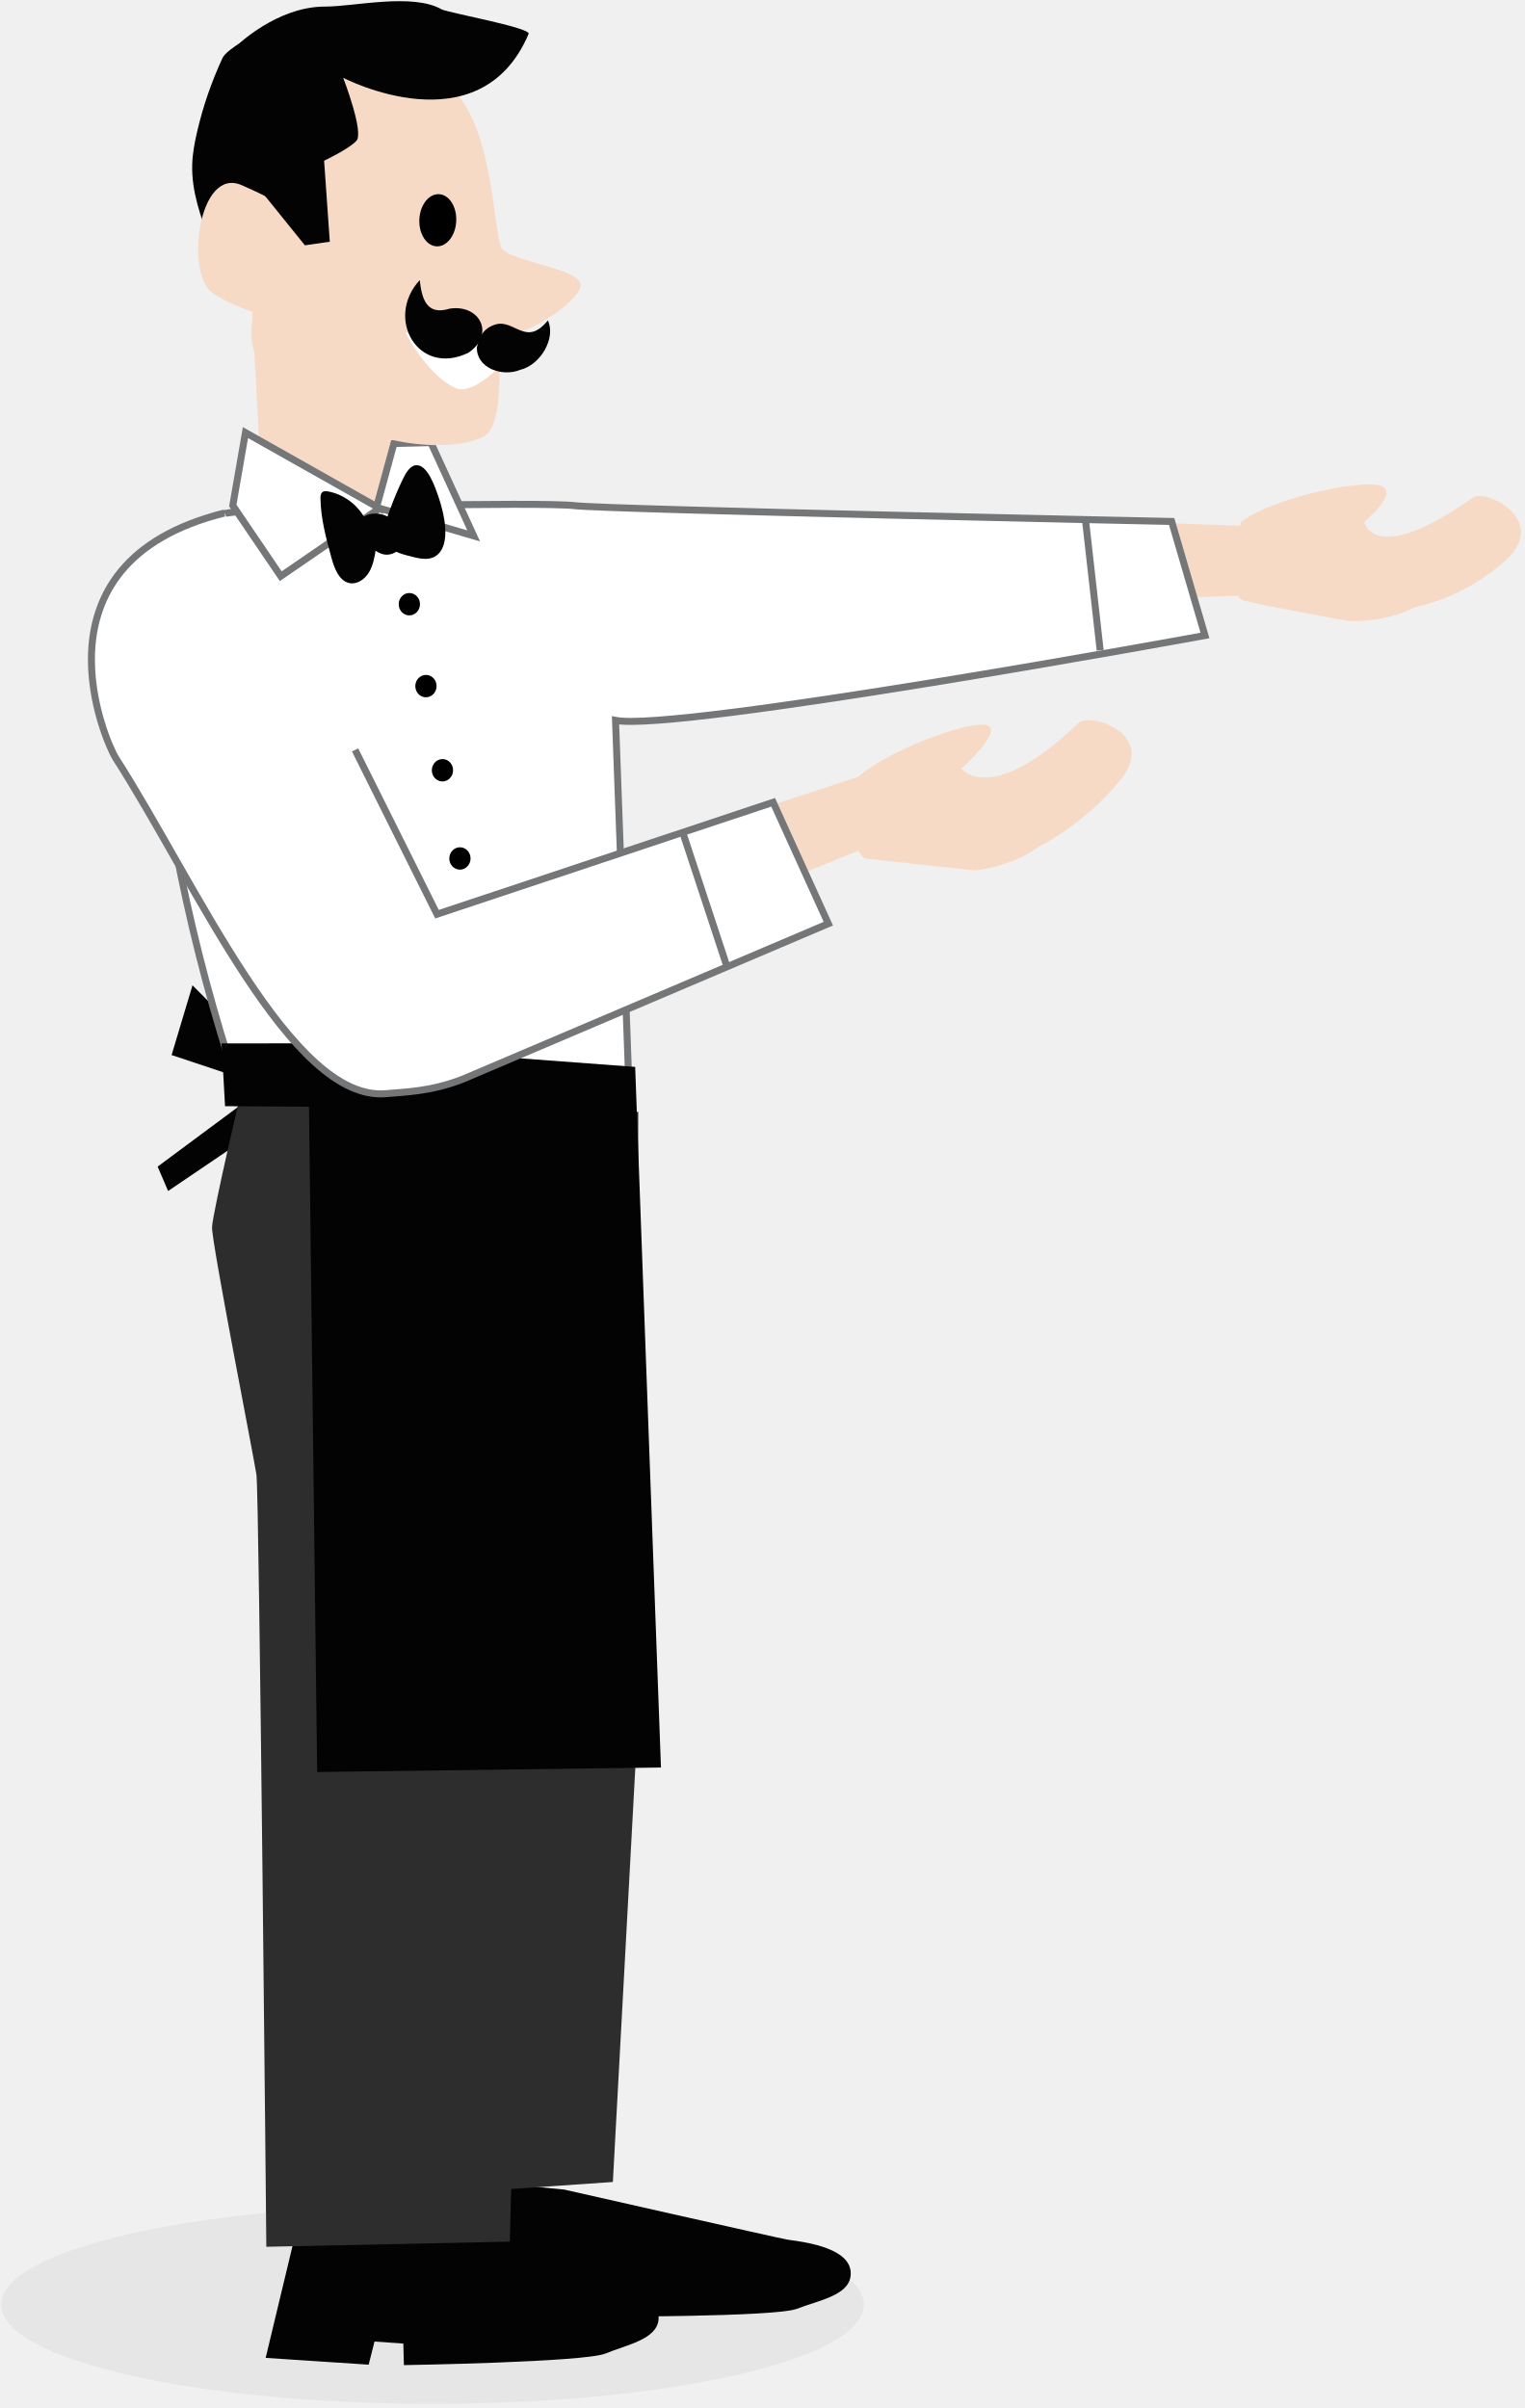
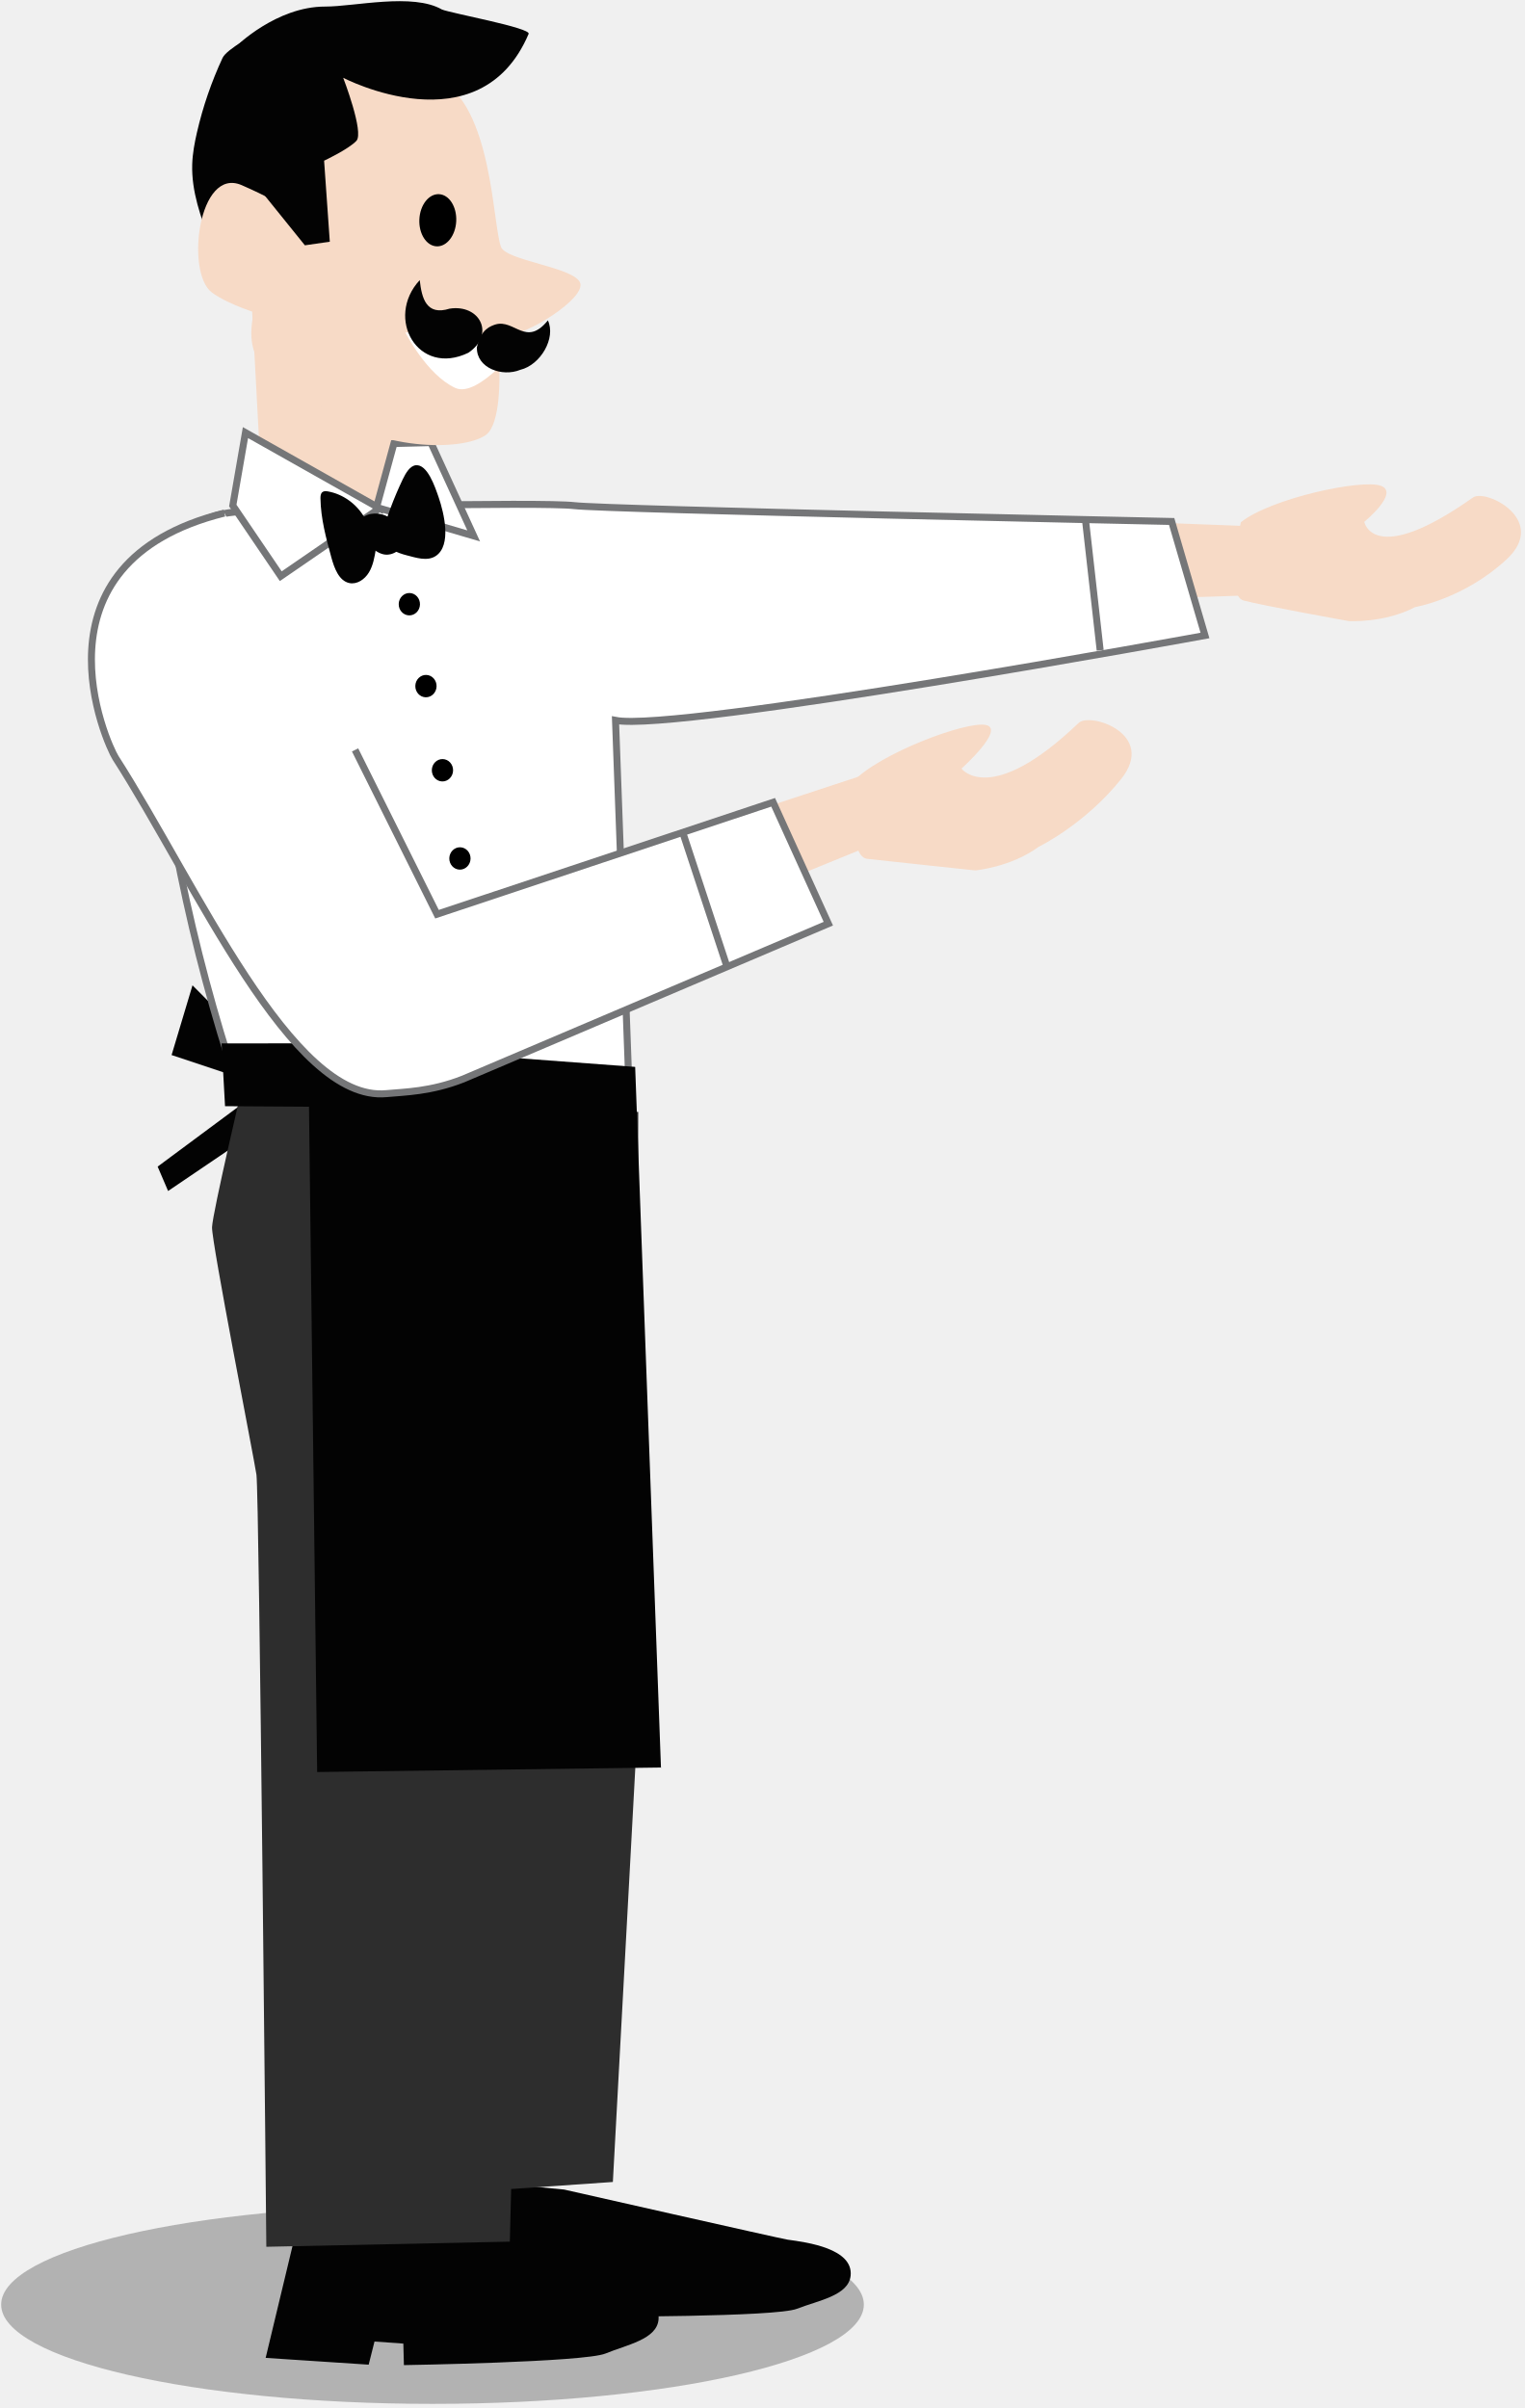
- <svg xmlns="http://www.w3.org/2000/svg" width="100%" height="100%" viewBox="0 0 436 689" version="1.1" xml:space="preserve" style="fill-rule:evenodd;clip-rule:evenodd;stroke-miterlimit:10;">
-   <g>
-     <ellipse cx="123.73" cy="659.41" rx="123.4" ry="28.41" style="fill:#e6e6e6;" />
-     <g>
-       <path d="M73.59,300.54l-18.52,-18.61l-5.98,19.95l26.93,8.98l-2.43,-10.32Z" style="fill:#030303;fill-rule:nonzero;" />
-       <path d="M76.02,310.86l-30.92,22.94l2.99,6.98l30.92,-20.95l-2.99,-8.97Z" style="fill:#030303;fill-rule:nonzero;" />
-     </g>
-     <path d="M140.01,624.45l-10.42,31.63l30.6,6.48l1.79,-6.59l8.24,0.74l0.05,6.16c0,-0 51.65,0.13 57.73,-2.26c6.08,-2.39 14.77,-3.75 15.35,-9.47c0.79,-7.78 -12.52,-9.56 -18.06,-10.31c-1.69,-0.23 -63.89,-14.33 -63.89,-14.33l-21.39,-2.05Z" style="fill:#030303;fill-rule:nonzero;" />
-     <g>
-       <path d="M84.59,638.87l-8.59,35.79l29.47,1.94l1.67,-6.62l8.25,0.59l0.16,6.16c0,0 51.64,-0.83 57.68,-3.32c6.04,-2.5 14.7,-4.03 15.17,-9.75c0.64,-7.79 -12.7,-9.33 -18.25,-9.97c-1.69,-0.2 -64.14,-13.14 -64.14,-13.14l-21.42,-1.68Z" style="fill:#030303;fill-rule:nonzero;" />
-       <path d="M84.59,638.87l6.13,-23.8l31.31,0.75l22.03,41.58l-59.47,-18.53Z" style="fill:#030303;fill-rule:nonzero;" />
-     </g>
-     <path d="M328.87,149.47l32.04,1.22l1.83,19.49l-35.44,1.15l1.57,-21.86Z" style="fill:#f7dac6;fill-rule:nonzero;" />
-     <path d="M354.98,149.44c8.6,-6.88 34.71,-12.46 40.09,-10.43c5.38,2.02 -4.78,10.3 -4.78,10.3c0,0 2.51,13.24 31.09,-6.95c3.71,-2.62 21.78,6.47 9.57,17.75c-12.21,11.27 -26.09,13.59 -26.09,13.59c-8.79,4.62 -18.98,4.01 -18.98,4.01c0,0 -24.65,-4.41 -30.12,-5.89c-5.47,-1.5 -0.78,-22.38 -0.78,-22.38Z" style="fill:#f7dac6;fill-rule:nonzero;" />
-     <path d="M127.18,88.25l-2.51,12.94c0,0 4.89,0.89 3.92,5.93c-0.98,5.03 -4.45,6.63 -6.9,6.19c-2.45,-0.44 -12.96,39.55 -12.96,39.55l-33.64,-8.64l-3.56,-66.47l55.65,10.5Z" style="fill:#f7dac6;fill-rule:nonzero;" />
-     <path d="M70.12,317.25c1.17,2.32 109.63,-11.26 109.63,-11.26l-3.66,-99.87c17.65,3.43 168.63,-24.29 168.63,-24.29l-9.53,-32.62c0,0 -161.57,-3.42 -170.87,-4.53c-9.3,-1.11 -87.32,0.45 -95.44,1.65c-2.17,0.32 -7.1,0.32 -12.1,3.35c-11.4,6.91 -13.74,22.73 -14.33,31.3c0.25,3.81 0.54,7.64 0.87,11.5c3.96,45.29 13.73,86.97 26.8,124.77Z" style="fill:#fff;fill-rule:nonzero;stroke:#757678;stroke-width:2px;" />
-     <path d="M109.95,146.2l-39.73,-22.42l-3.62,20.87l13.72,20.22l28.29,-19.44l26.9,7.91l-12.24,-26.7l-10.58,0.27l-6.04,22.13" style="fill:#fff;fill-rule:nonzero;stroke:#757678;stroke-width:2px;" />
-     <g>
-       <path d="M118.94,133.12c-1.67,0.19 -2.86,2.21 -3.75,4.08c-2.56,5.36 -4.67,11.05 -6.3,16.95c1.86,2.86 4.74,4.06 7.53,4.76c2.47,0.62 5.77,1.79 8.21,0.2c4.67,-3.04 2.36,-12.41 0.88,-16.75c-1.07,-3.13 -3.26,-9.61 -6.57,-9.24Z" style="fill:#030303;fill-rule:nonzero;" />
-       <path d="M113.53,155.68c1.12,-2.11 0.54,-4.97 -1.07,-6.67c-1.61,-1.7 -4.05,-2.32 -6.3,-1.97c-1.47,0.23 -3.11,1.11 -3.32,2.69c-0.11,0.84 0.21,1.66 0.55,2.42c1.31,2.89 3.34,5.74 6.27,6.45c2.93,0.71 6.53,-2.01 5.84,-5.13" style="fill:#030303;fill-rule:nonzero;" />
-       <path d="M104.32,148.16c-2.28,-3.98 -6.23,-6.81 -10.54,-7.56c-0.54,-0.09 -1.16,-0.14 -1.59,0.24c-0.47,0.41 -0.52,1.15 -0.51,1.79c0.09,5.76 1.61,11.36 3.12,16.89c0.84,3.08 2.18,6.68 5.13,7.31c2.18,0.47 4.4,-1.03 5.61,-3.04c1.21,-2 1.62,-4.42 2,-6.76c0.48,-2.85 -1.81,-6.4 -3.22,-8.87Z" style="fill:#030303;fill-rule:nonzero;" />
-     </g>
-     <path d="M215.54,232.11l30.46,-10.02l8.51,17.64l-32.83,13.41l-6.14,-21.03Z" style="fill:#f7dac6;fill-rule:nonzero;" />
-     <path d="M243.97,223.72c7.48,-8.08 32.48,-17.48 38.09,-16.28c5.62,1.2 -7,12.48 -7,12.48c0,-0 8.26,11.13 33.52,-13.07c3.28,-3.14 22.5,3.16 12.1,16.13c-10.4,12.96 -23.49,19.29 -23.49,19.29c-8.01,5.88 -18.18,6.78 -18.18,6.78c0,-0 -25.33,-2.67 -30.96,-3.32c-5.61,-0.66 -4.08,-22.01 -4.08,-22.01Z" style="fill:#f7dac6;fill-rule:nonzero;" />
-     <path d="M69.61,309.64c0,-0 -8.79,37.29 -8.95,41.5c-0.15,4.21 11.89,65.48 12.7,70.78c0.81,5.3 2.83,220.95 2.83,220.95l69.66,-1.47l1.66,-65.18l-30.05,52.11l57.87,-4l6.9,-127.33l0.36,-178.84l-112.98,-8.52Z" style="fill:#2d2d2d;fill-rule:nonzero;" />
-     <g>
-       <path d="M88.17,298.3l2.56,208.73l98.36,-1.3l-7.38,-200.46l-93.54,-6.97Z" style="fill:#030303;fill-rule:nonzero;" />
-       <path d="M101.49,316.75l-37.11,-0.24l-0.99,-17.96l36.38,-0.03l1.72,18.23Z" style="fill:#030303;fill-rule:nonzero;" />
-     </g>
-     <path d="M64.19,146.81c-57.23,14.23 -33.58,66.21 -31.13,70.03c23.06,35.92 50.28,98.67 77.5,96.08c5.17,-0.49 12.63,-0.53 21.95,-4.19c34.82,-14.81 69.64,-29.63 104.46,-44.44l-15.79,-34.73l-96.16,32.02l-23.44,-47.01" style="fill:#fff;fill-rule:nonzero;stroke:#757678;stroke-width:2px;" />
-     <path d="M75.79,8.73c-2.6,0.7 -10.94,5.32 -12.12,7.84c-3.17,6.82 -5.63,13.98 -7.32,21.3c-0.69,3.01 -1.26,6.05 -1.36,9.12c-0.25,7.8 2.48,15.22 5.18,22.39c0.69,1.84 1.42,3.74 2.77,5.13c2.2,2.26 5.61,2.7 8.76,2.71c0.53,0 1.08,-0.01 1.57,-0.22c0.74,-0.32 1.27,-1.03 1.68,-1.75c2.95,-5.18 7.77,-13.06 6.6,-18.82c-1.18,-5.82 -2.61,-12.77 -3.79,-18.59c-1.38,-6.8 -0.56,-10.25 -2.23,-16.96c-0.9,-3.63 -2.91,-10.17 0.26,-12.15Z" style="fill:#030303;fill-rule:nonzero;" />
-     <path d="M125.48,22.5c15.39,8.15 15.37,41.27 17.83,48.12c1.43,3.96 20.51,5.76 22.6,10.16c2.09,4.4 -15.42,15.34 -21.21,15.19c-0.86,-0.02 -1.83,10.8 -1.83,10.8c0,-0 0.49,14.51 -3.84,17.66c-6.59,4.78 -31.36,4.66 -46.51,-7.64c-10.72,-8.71 -23.01,-9.33 -20.22,-25.87c2.79,-16.54 2.51,-0.9 2.51,-0.9c0,0 -9.26,-2.68 -14.18,-6.32c-7.61,-5.62 -3.9,-36.16 8.54,-30.71c7.76,3.4 9.83,4.91 9.83,4.91c0,-0 -7.76,-26.87 -5.06,-36.73c2.72,-9.86 47.23,-0.95 51.54,1.33Z" style="fill:#f7dac6;fill-rule:nonzero;" />
-     <path d="M93.01,1.88c8.46,0.01 25.05,-3.98 33.42,0.84c2.56,1.06 25.53,5.26 24.8,6.97c-14.01,32.96 -53.05,12.57 -53.05,12.57c0,0 6.04,15.63 3.78,18.04c-2.26,2.41 -9.24,5.68 -9.24,5.68l1.63,23.18l-7.13,1.03l-13.14,-16.29l-6.6,-40.58c0,0.01 11.54,-11.46 25.53,-11.44Z" style="fill:#030303;fill-rule:nonzero;" />
-     <path d="M130.23,110.99c6.69,3.11 19.28,-13.3 19.28,-13.3l-33.53,-2.58c0,0 6.03,12.06 14.25,15.88Z" style="fill:#fff;fill-rule:nonzero;" />
-     <g>
-       <path d="M148.83,105.82c-5.12,2.11 -12.57,-0.47 -12.4,-6.45c1.1,-5.25 4.02,-6.08 5.31,-6.53c5.47,-1.59 8.76,6.58 15,-1.17c2.37,5.06 -2.1,12.76 -7.91,14.15Z" style="fill:#030303;fill-rule:nonzero;" />
-       <path d="M133.99,100.94c-14.39,6.95 -23.99,-9.89 -13.91,-20.8c0.57,5.24 1.91,10.25 8.52,8.18c8.65,-1.37 13.18,7.34 5.39,12.62Z" style="fill:#030303;fill-rule:nonzero;" />
-     </g>
-     <path d="M119.97,62.785c0.185,-4.119 2.7,-7.356 5.611,-7.225c2.911,0.132 5.124,3.582 4.938,7.701c-0.186,4.119 -2.7,7.356 -5.612,7.224c-2.911,-0.131 -5.123,-3.582 -4.937,-7.7Z" />
-     <path d="M310.49,148.37l4.25,37.7" style="fill:none;fill-rule:nonzero;stroke:#757678;stroke-width:2px;" />
-     <path d="M195.17,237.74l12.94,39.26" style="fill:none;fill-rule:nonzero;stroke:#757678;stroke-width:2px;" />
-     <path d="M114.067,172.8c0.046,-1.765 1.446,-3.163 3.123,-3.119c1.678,0.044 3.002,1.514 2.955,3.279c-0.046,1.766 -1.446,3.164 -3.123,3.119c-1.677,-0.044 -3.001,-1.513 -2.955,-3.279Z" />
-     <path d="M118.817,196.235c0.046,-1.766 1.446,-3.163 3.123,-3.119c1.677,0.044 3.001,1.513 2.955,3.279c-0.047,1.765 -1.446,3.163 -3.123,3.119c-1.678,-0.044 -3.002,-1.513 -2.955,-3.279Z" />
-     <path d="M123.54,220.313c0.046,-1.766 1.446,-3.163 3.123,-3.119c1.677,0.044 3.001,1.513 2.955,3.279c-0.046,1.766 -1.446,3.163 -3.123,3.119c-1.678,-0.044 -3.002,-1.513 -2.955,-3.279Z" />
-     <path d="M128.538,245.551c0.046,-1.766 1.446,-3.164 3.123,-3.119c1.677,0.044 3.001,1.513 2.955,3.279c-0.047,1.765 -1.446,3.163 -3.123,3.119c-1.678,-0.044 -3.002,-1.514 -2.955,-3.279Z" />
-   </g>
+ <svg xmlns="http://www.w3.org/2000/svg" viewBox="0 0 436 689" xml:space="preserve" style="fill-rule:evenodd;clip-rule:evenodd;stroke-miterlimit:10">
+   <ellipse cx="123.73" cy="659.41" rx="123.4" ry="28.41" style="fill:#222; opacity:0.3" />
+   <path d="m73.59 300.54-18.52-18.61-5.98 19.95 26.93 8.98-2.43-10.32ZM76.02 310.86 45.1 333.8l2.99 6.98 30.92-20.95-2.99-8.97ZM140.01 624.45l-10.42 31.63 30.6 6.48 1.79-6.59 8.24.74.05 6.16s51.65.13 57.73-2.26c6.08-2.39 14.77-3.75 15.35-9.47.79-7.78-12.52-9.56-18.06-10.31-1.69-.23-63.89-14.33-63.89-14.33l-21.39-2.05Z" style="fill:#030303;fill-rule:nonzero" />
+   <path d="M84.59 638.87 76 674.66l29.47 1.94 1.67-6.62 8.25.59.16 6.16s51.64-.83 57.68-3.32c6.04-2.5 14.7-4.03 15.17-9.75.64-7.79-12.7-9.33-18.25-9.97-1.69-.2-64.14-13.14-64.14-13.14l-21.42-1.68Z" style="fill:#030303;fill-rule:nonzero" />
+   <path d="m84.59 638.87 6.13-23.8 31.31.75 22.03 41.58-59.47-18.53Z" style="fill:#030303;fill-rule:nonzero" />
+   <path d="m328.87 149.47 32.04 1.22 1.83 19.49-35.44 1.15 1.57-21.86Z" style="fill:#f7dac6;fill-rule:nonzero" />
+   <path d="M354.98 149.44c8.6-6.88 34.71-12.46 40.09-10.43 5.38 2.02-4.78 10.3-4.78 10.3s2.51 13.24 31.09-6.95c3.71-2.62 21.78 6.47 9.57 17.75-12.21 11.27-26.09 13.59-26.09 13.59-8.79 4.62-18.98 4.01-18.98 4.01s-24.65-4.41-30.12-5.89c-5.47-1.5-.78-22.38-.78-22.38ZM127.18 88.25l-2.51 12.94s4.89.89 3.92 5.93c-.98 5.03-4.45 6.63-6.9 6.19-2.45-.44-12.96 39.55-12.96 39.55l-33.64-8.64-3.56-66.47 55.65 10.5Z" style="fill:#f7dac6;fill-rule:nonzero" />
+   <path d="M70.12 317.25c1.17 2.32 109.63-11.26 109.63-11.26l-3.66-99.87c17.65 3.43 168.63-24.29 168.63-24.29l-9.53-32.62s-161.57-3.42-170.87-4.53c-9.3-1.11-87.32.45-95.44 1.65-2.17.32-7.1.32-12.1 3.35-11.4 6.91-13.74 22.73-14.33 31.3.25 3.81.54 7.64.87 11.5 3.96 45.29 13.73 86.97 26.8 124.77Z" style="fill:#fff;fill-rule:nonzero;stroke:#757678;stroke-width:2px" />
+   <path d="m109.95 146.2-39.73-22.42-3.62 20.87 13.72 20.22 28.29-19.44 26.9 7.91-12.24-26.7-10.58.27-6.04 22.13" style="fill:#fff;fill-rule:nonzero;stroke:#757678;stroke-width:2px" />
+   <path d="M118.94 133.12c-1.67.19-2.86 2.21-3.75 4.08-2.56 5.36-4.67 11.05-6.3 16.95 1.86 2.86 4.74 4.06 7.53 4.76 2.47.62 5.77 1.79 8.21.2 4.67-3.04 2.36-12.41.88-16.75-1.07-3.13-3.26-9.61-6.57-9.24Z" style="fill:#030303;fill-rule:nonzero" />
+   <path d="M113.53 155.68c1.12-2.11.54-4.97-1.07-6.67-1.61-1.7-4.05-2.32-6.3-1.97-1.47.23-3.11 1.11-3.32 2.69-.11.84.21 1.66.55 2.42 1.31 2.89 3.34 5.74 6.27 6.45 2.93.71 6.53-2.01 5.84-5.13" style="fill:#030303;fill-rule:nonzero" />
+   <path d="M104.32 148.16c-2.28-3.98-6.23-6.81-10.54-7.56-.54-.09-1.16-.14-1.59.24-.47.41-.52 1.15-.51 1.79.09 5.76 1.61 11.36 3.12 16.89.84 3.08 2.18 6.68 5.13 7.31 2.18.47 4.4-1.03 5.61-3.04 1.21-2 1.62-4.42 2-6.76.48-2.85-1.81-6.4-3.22-8.87Z" style="fill:#030303;fill-rule:nonzero" />
+   <path d="M215.54 232.11 246 222.09l8.51 17.64-32.83 13.41-6.14-21.03Z" style="fill:#f7dac6;fill-rule:nonzero" />
+   <path d="M243.97 223.72c7.48-8.08 32.48-17.48 38.09-16.28 5.62 1.2-7 12.48-7 12.48s8.26 11.13 33.52-13.07c3.28-3.14 22.5 3.16 12.1 16.13-10.4 12.96-23.49 19.29-23.49 19.29-8.01 5.88-18.18 6.78-18.18 6.78s-25.33-2.67-30.96-3.32c-5.61-.66-4.08-22.01-4.08-22.01Z" style="fill:#f7dac6;fill-rule:nonzero" />
+   <path d="M69.61 309.64s-8.79 37.29-8.95 41.5c-.15 4.21 11.89 65.48 12.7 70.78.81 5.3 2.83 220.95 2.83 220.95l69.66-1.47 1.66-65.18-30.05 52.11 57.87-4 6.9-127.33.36-178.84-112.98-8.52Z" style="fill:#2d2d2d;fill-rule:nonzero" />
+   <path d="m88.17 298.3 2.56 208.73 98.36-1.3-7.38-200.46-93.54-6.97Z" style="fill:#030303;fill-rule:nonzero" />
+   <path d="m101.49 316.75-37.11-.24-.99-17.96 36.38-.03 1.72 18.23Z" style="fill:#030303;fill-rule:nonzero" />
+   <path d="M64.19 146.81c-57.23 14.23-33.58 66.21-31.13 70.03 23.06 35.92 50.28 98.67 77.5 96.08 5.17-.49 12.63-.53 21.95-4.19 34.82-14.81 69.64-29.63 104.46-44.44l-15.79-34.73-96.16 32.02-23.44-47.01" style="fill:#fff;fill-rule:nonzero;stroke:#757678;stroke-width:2px" />
+   <path d="M75.79 8.73c-2.6.7-10.94 5.32-12.12 7.84-3.17 6.82-5.63 13.98-7.32 21.3-.69 3.01-1.26 6.05-1.36 9.12-.25 7.8 2.48 15.22 5.18 22.39.69 1.84 1.42 3.74 2.77 5.13 2.2 2.26 5.61 2.7 8.76 2.71.53 0 1.08-.01 1.57-.22.74-.32 1.27-1.03 1.68-1.75 2.95-5.18 7.77-13.06 6.6-18.82-1.18-5.82-2.61-12.77-3.79-18.59-1.38-6.8-.56-10.25-2.23-16.96-.9-3.63-2.91-10.17.26-12.15Z" style="fill:#030303;fill-rule:nonzero" />
+   <path d="M125.48 22.5c15.39 8.15 15.37 41.27 17.83 48.12 1.43 3.96 20.51 5.76 22.6 10.16s-15.42 15.34-21.21 15.19c-.86-.02-1.83 10.8-1.83 10.8s.49 14.51-3.84 17.66c-6.59 4.78-31.36 4.66-46.51-7.64-10.72-8.71-23.01-9.33-20.22-25.87 2.79-16.54 2.51-.9 2.51-.9s-9.26-2.68-14.18-6.32c-7.61-5.62-3.9-36.16 8.54-30.71C76.93 56.39 79 57.9 79 57.9s-7.76-26.87-5.06-36.73c2.72-9.86 47.23-.95 51.54 1.33Z" style="fill:#f7dac6;fill-rule:nonzero" />
+   <path d="M93.01 1.88c8.46.01 25.05-3.98 33.42.84 2.56 1.06 25.53 5.26 24.8 6.97-14.01 32.96-53.05 12.57-53.05 12.57s6.04 15.63 3.78 18.04c-2.26 2.41-9.24 5.68-9.24 5.68l1.63 23.18-7.13 1.03L74.08 53.9l-6.6-40.58c0 .01 11.54-11.46 25.53-11.44Z" style="fill:#030303;fill-rule:nonzero" />
+   <path d="M130.23 110.99c6.69 3.11 19.28-13.3 19.28-13.3l-33.53-2.58s6.03 12.06 14.25 15.88Z" style="fill:#fff;fill-rule:nonzero" />
+   <path d="M148.83 105.82c-5.12 2.11-12.57-.47-12.4-6.45 1.1-5.25 4.02-6.08 5.31-6.53 5.47-1.59 8.76 6.58 15-1.17 2.37 5.06-2.1 12.76-7.91 14.15Z" style="fill:#030303;fill-rule:nonzero" />
+   <path d="M133.99 100.94c-14.39 6.95-23.99-9.89-13.91-20.8.57 5.24 1.91 10.25 8.52 8.18 8.65-1.37 13.18 7.34 5.39 12.62Z" style="fill:#030303;fill-rule:nonzero" />
+   <path d="M119.97 62.785c.185-4.119 2.7-7.356 5.611-7.225 2.911.132 5.124 3.582 4.938 7.701-.186 4.119-2.7 7.356-5.612 7.224-2.911-.131-5.123-3.582-4.937-7.7Z" />
+   <path d="m310.49 148.37 4.25 37.7M195.17 237.74 208.11 277" style="fill:none;fill-rule:nonzero;stroke:#757678;stroke-width:2px" />
+   <path d="M114.067 172.8c.046-1.765 1.446-3.163 3.123-3.119 1.678.044 3.002 1.514 2.955 3.279-.046 1.766-1.446 3.164-3.123 3.119-1.677-.044-3.001-1.513-2.955-3.279ZM118.817 196.235c.046-1.766 1.446-3.163 3.123-3.119 1.677.044 3.001 1.513 2.955 3.279-.047 1.765-1.446 3.163-3.123 3.119-1.678-.044-3.002-1.513-2.955-3.279ZM123.54 220.313c.046-1.766 1.446-3.163 3.123-3.119 1.677.044 3.001 1.513 2.955 3.279-.046 1.766-1.446 3.163-3.123 3.119-1.678-.044-3.002-1.513-2.955-3.279ZM128.538 245.551c.046-1.766 1.446-3.164 3.123-3.119 1.677.044 3.001 1.513 2.955 3.279-.047 1.765-1.446 3.163-3.123 3.119-1.678-.044-3.002-1.514-2.955-3.279Z" />
</svg>
